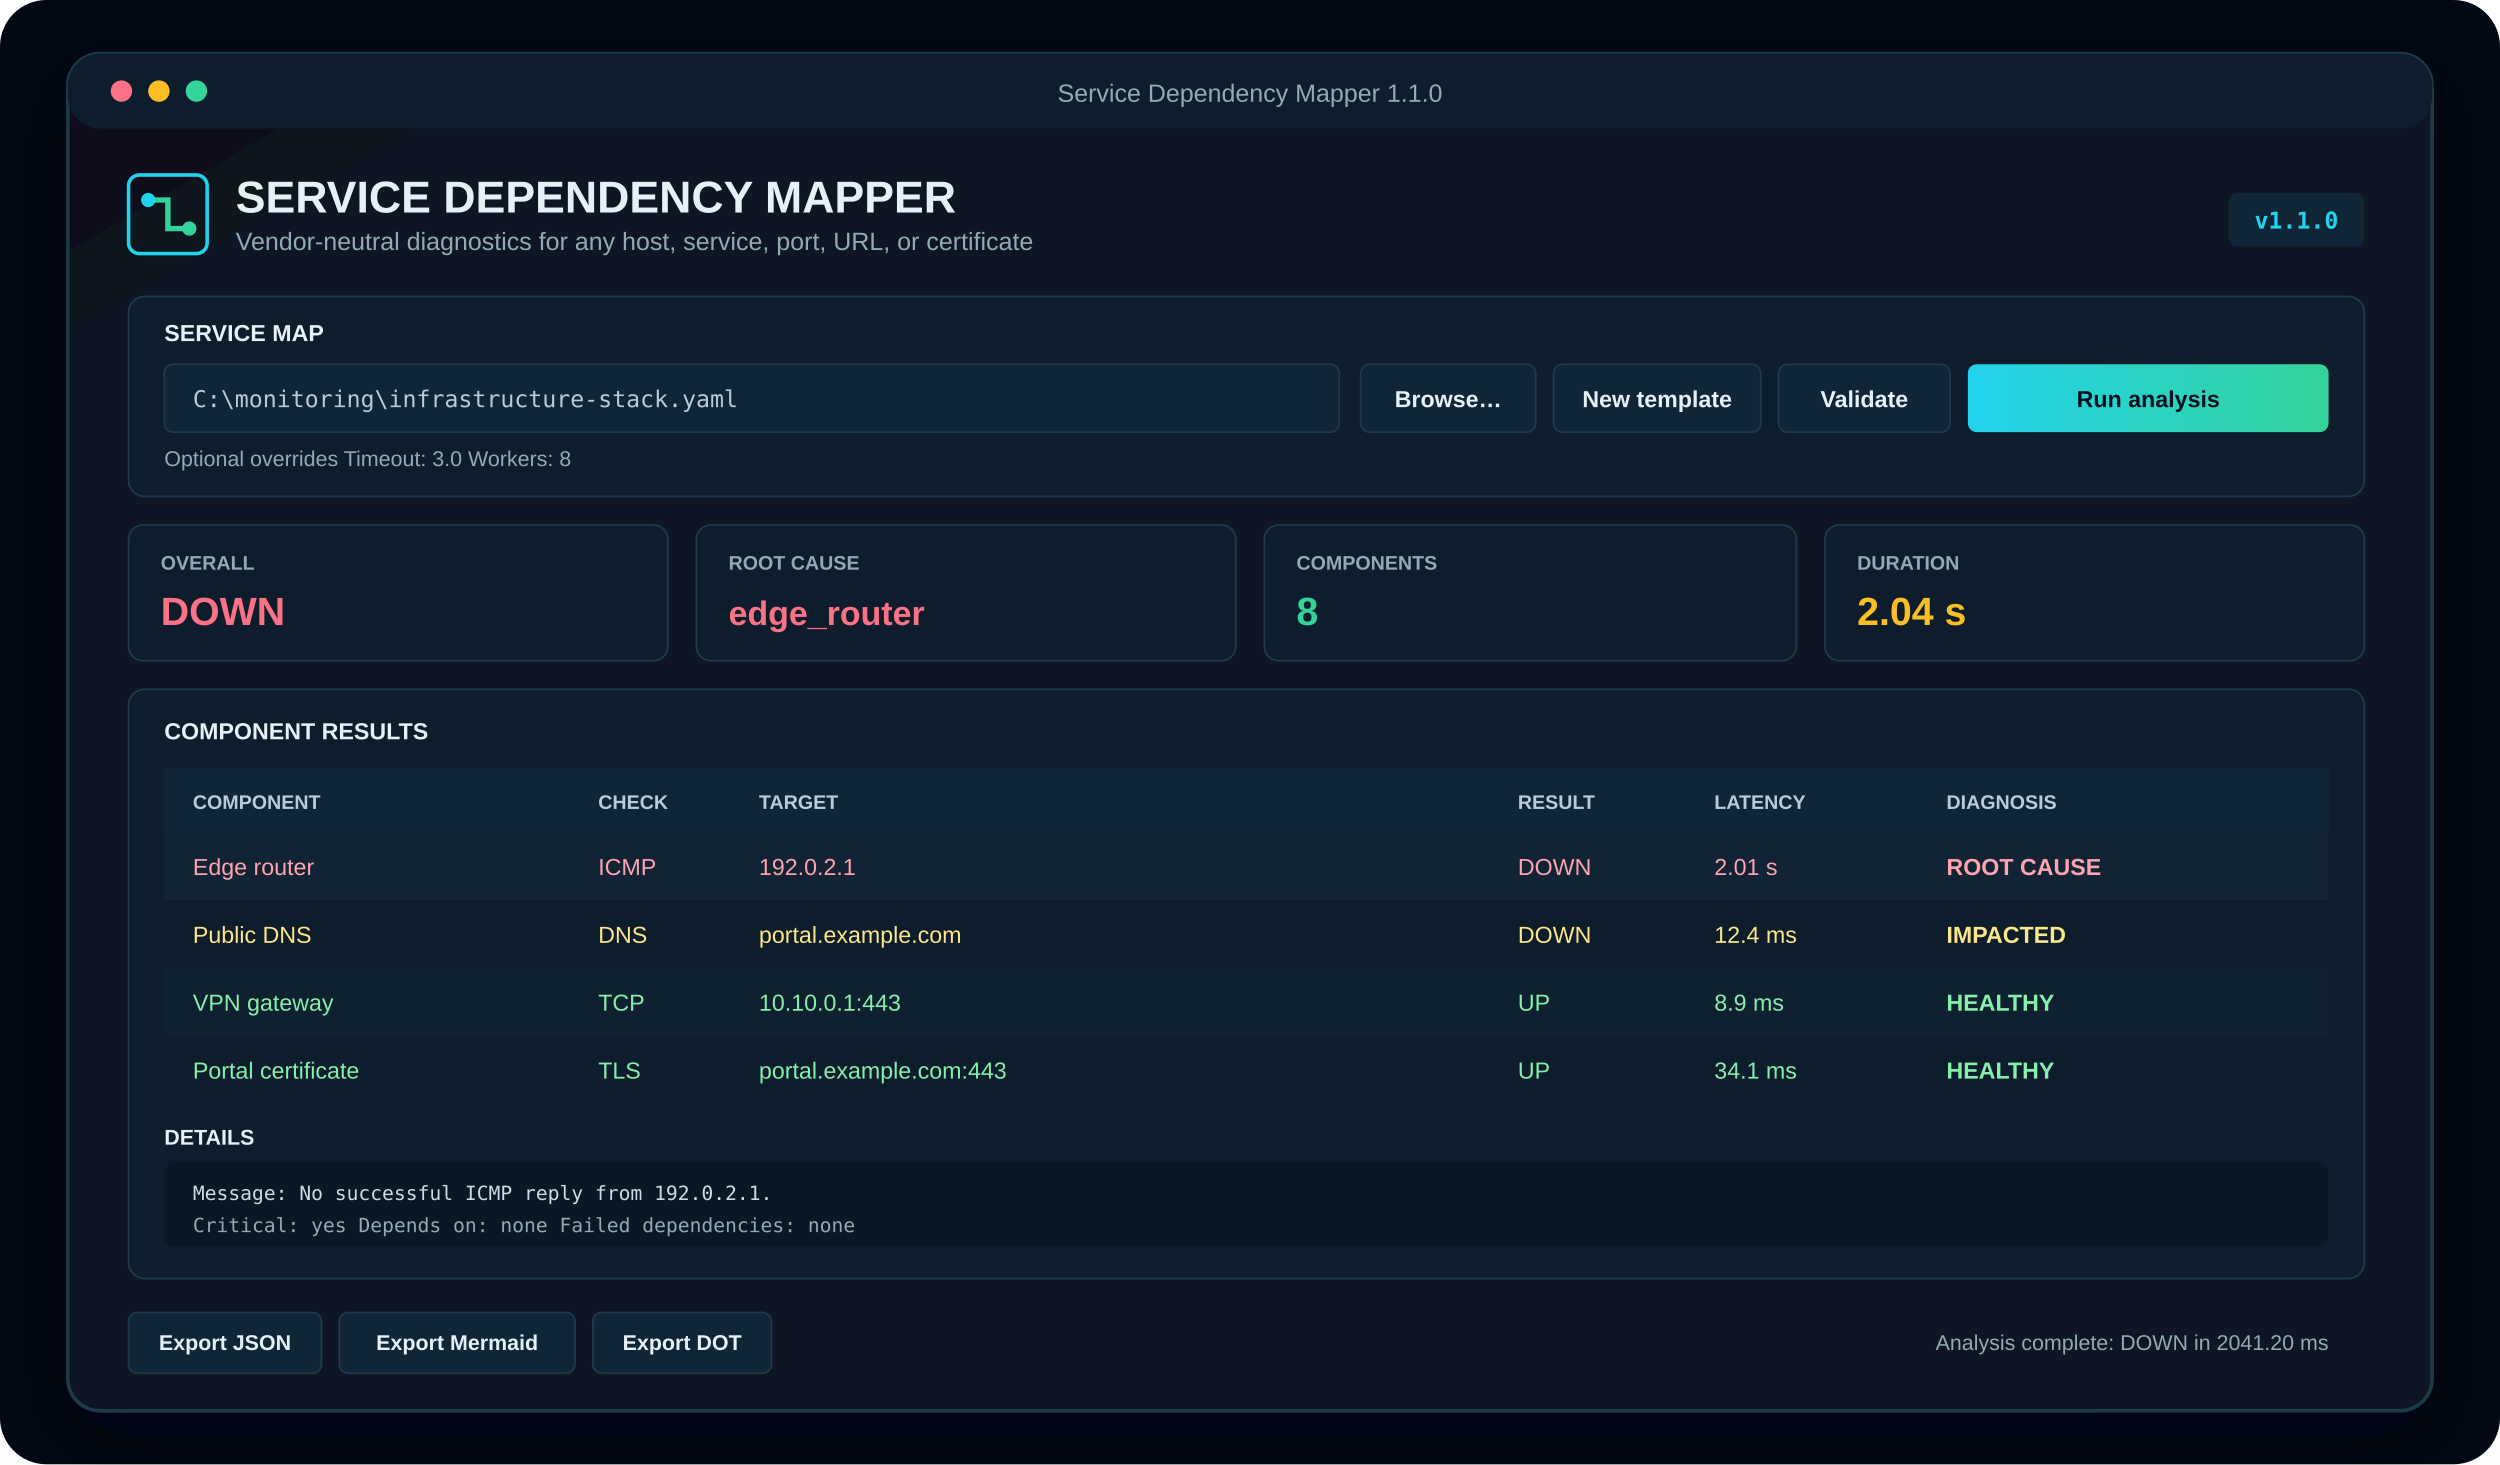
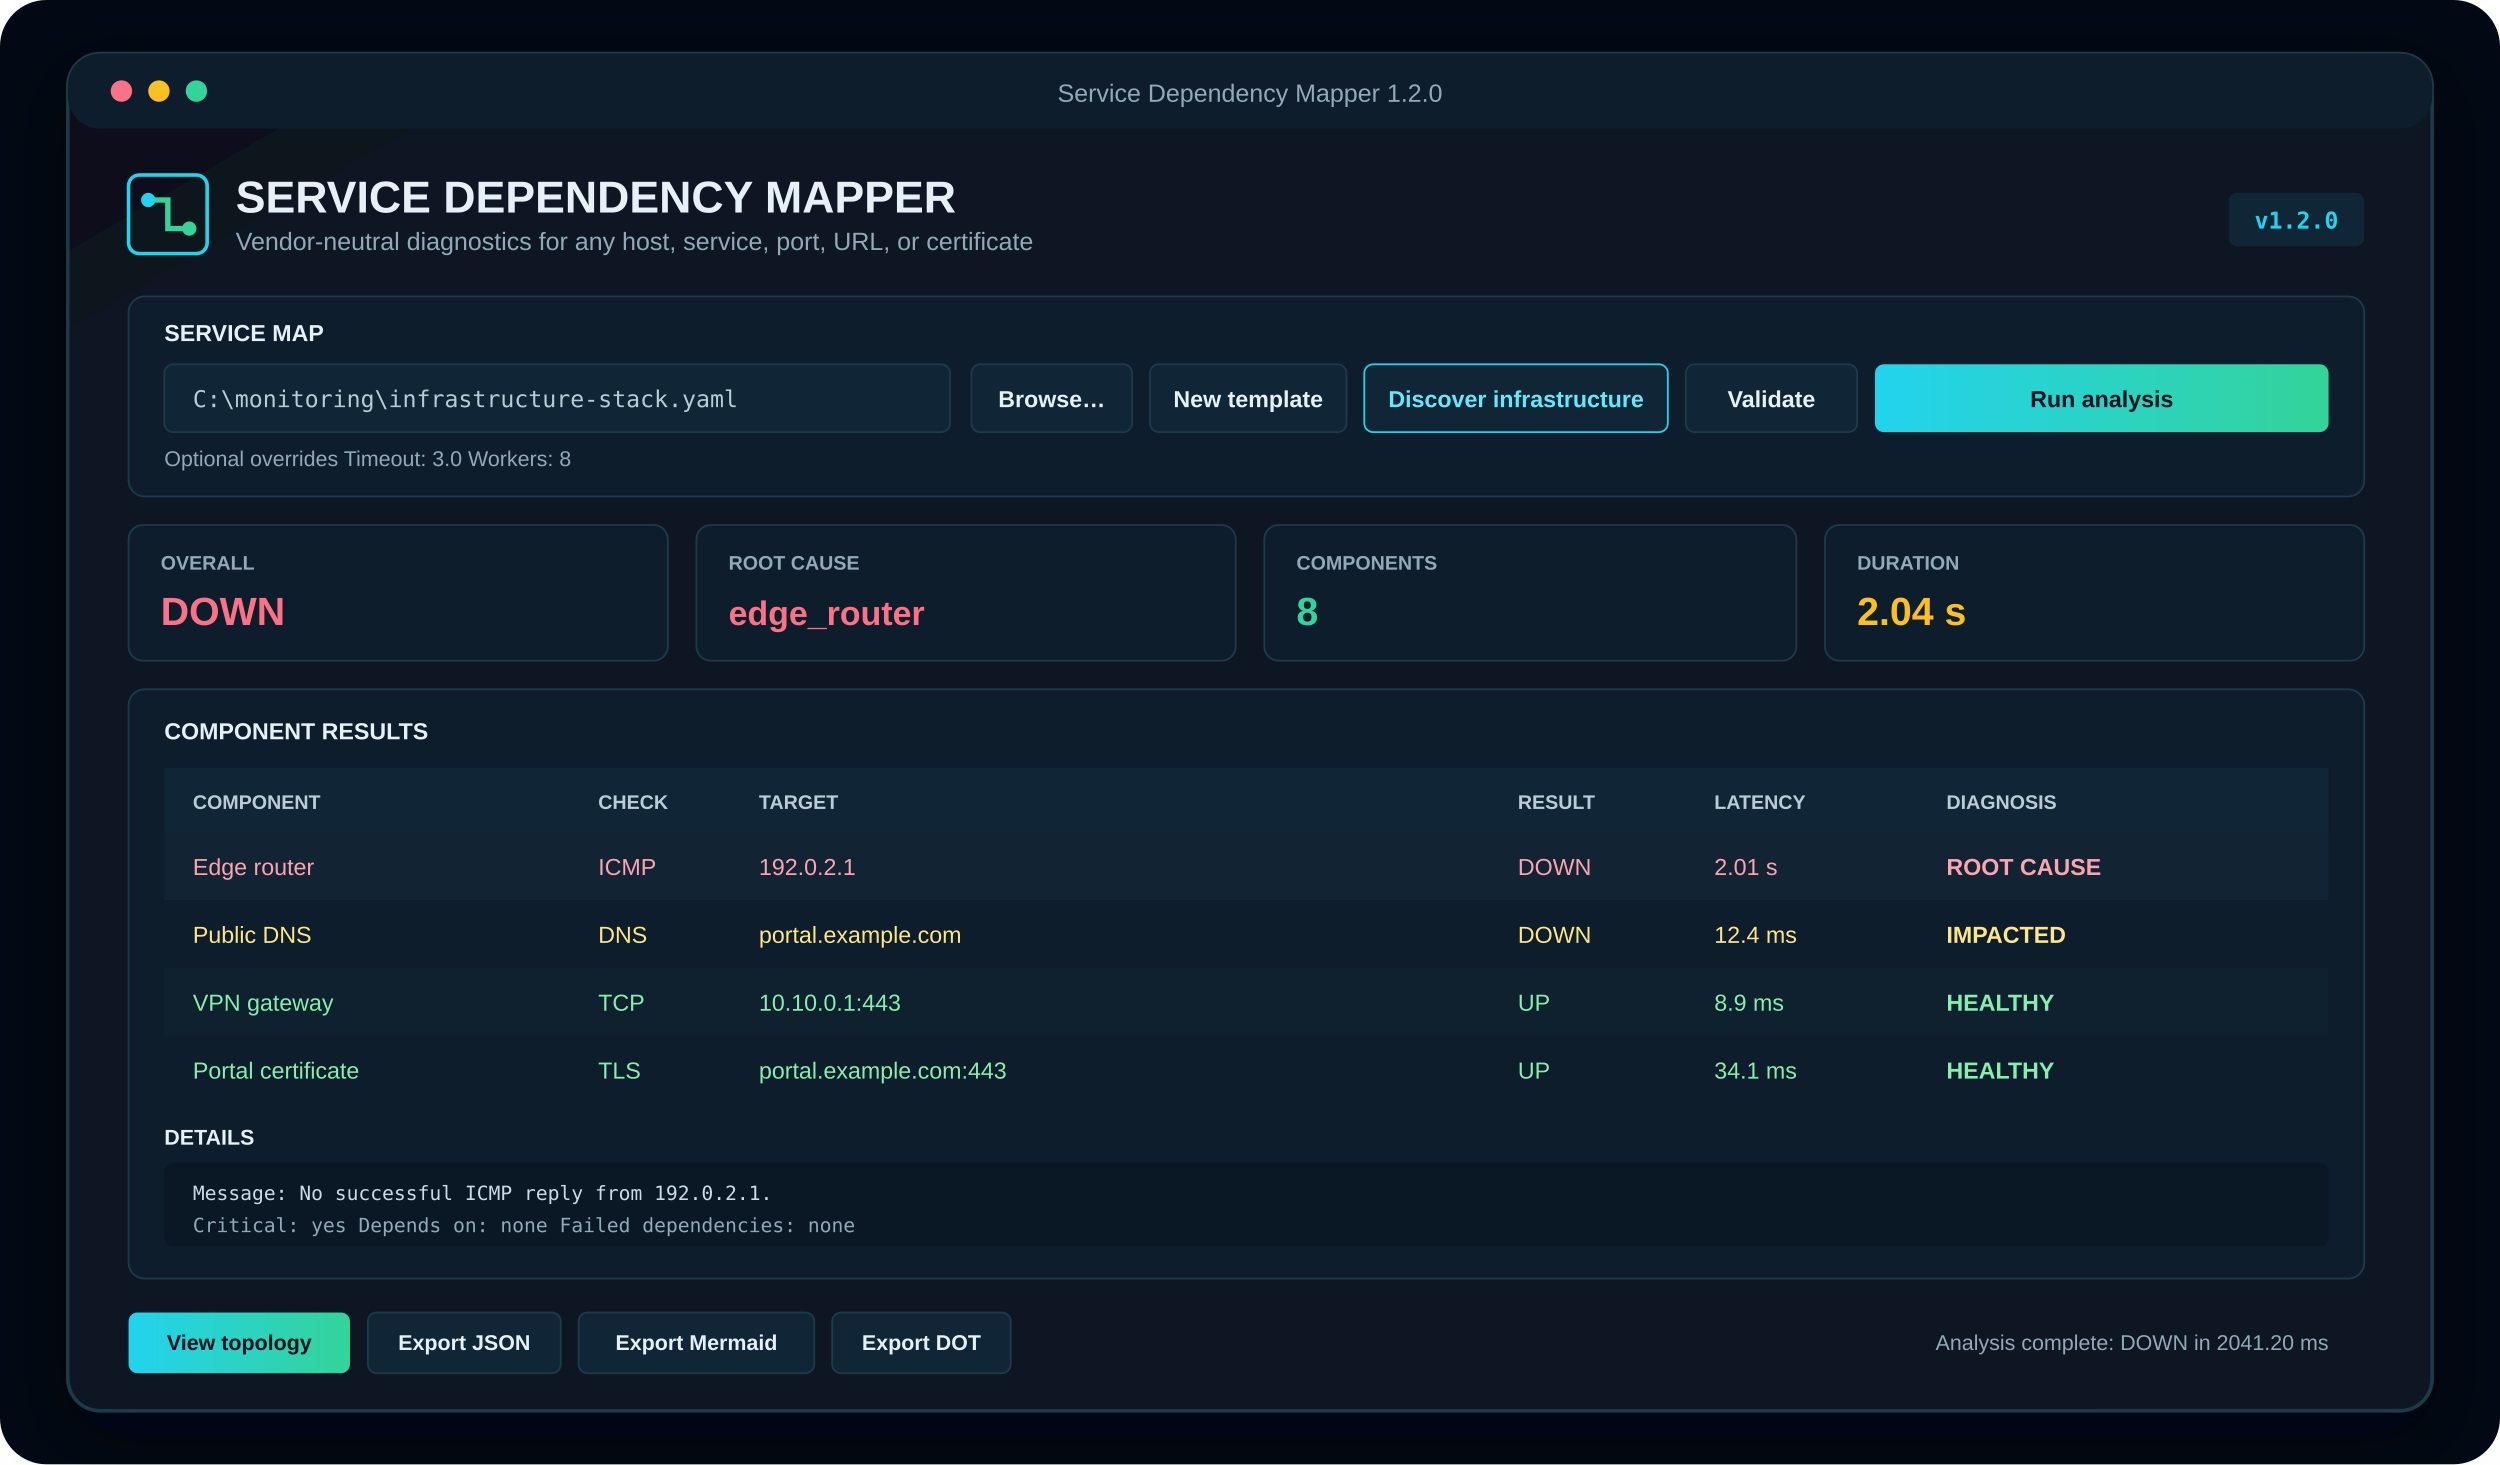
<svg xmlns="http://www.w3.org/2000/svg" width="1400" height="820" viewBox="0 0 1400 820" role="img" aria-labelledby="title desc">
  <defs>
    <linearGradient id="window" x1="0" y1="0" x2="1" y2="1">
      <stop offset="0" stop-color="#07111f" />
      <stop offset="1" stop-color="#091824" />
    </linearGradient>
    <linearGradient id="run" x1="0" y1="0" x2="1" y2="0">
      <stop offset="0" stop-color="#22d3ee" />
      <stop offset="1" stop-color="#34d399" />
    </linearGradient>
    <filter id="shadow" x="-20%" y="-20%" width="140%" height="140%">
      <feDropShadow dx="0" dy="14" stdDeviation="20" flood-color="#020617" flood-opacity=".55" />
    </filter>
  </defs>
  <rect width="1400" height="820" rx="26" fill="#020914" />
  <g filter="url(#shadow)">
    <rect x="38" y="30" width="1324" height="760" rx="18" fill="url(#window)" stroke="#1e3a4a" stroke-width="2" />
  </g>
  <rect x="38" y="30" width="1324" height="42" rx="18" fill="#0d1d2b" />
  <circle cx="68" cy="51" r="6" fill="#fb7185" />
  <circle cx="89" cy="51" r="6" fill="#fbbf24" />
  <circle cx="110" cy="51" r="6" fill="#34d399" />
-   <text x="700" y="57" fill="#93a9b8" font-family="Segoe UI, Arial" font-size="14" text-anchor="middle">Service Dependency Mapper 1.1.0</text>
+   <text x="700" y="57" fill="#93a9b8" font-family="Segoe UI, Arial" font-size="14" text-anchor="middle">Service Dependency Mapper 1.2.0</text>
  <g font-family="Segoe UI, Arial">
    <rect x="72" y="98" width="44" height="44" rx="6" fill="none" stroke="#22d3ee" stroke-width="2" />
    <path d="M83 112 H94 V128 H106" fill="none" stroke="#34d399" stroke-width="3" stroke-linecap="round" />
    <circle cx="83" cy="112" r="4" fill="#22d3ee" />
    <circle cx="106" cy="128" r="4" fill="#34d399" />
    <text x="132" y="119" fill="#e5f0f7" font-size="25" font-weight="700">SERVICE DEPENDENCY MAPPER</text>
    <text x="132" y="140" fill="#93a9b8" font-size="14">Vendor-neutral diagnostics for any host, service, port, URL, or certificate</text>
    <rect x="1248" y="108" width="76" height="30" rx="5" fill="#102636" />
-     <text x="1286" y="128" fill="#22d3ee" font-family="Consolas, monospace" font-size="13" font-weight="700" text-anchor="middle">v1.1.0</text>
+     <text x="1286" y="128" fill="#22d3ee" font-family="Consolas, monospace" font-size="13" font-weight="700" text-anchor="middle">v1.2.0</text>
    <rect x="72" y="166" width="1252" height="112" rx="9" fill="#0d1d2b" stroke="#1e3a4a" />
    <text x="92" y="191" fill="#e5f0f7" font-size="13" font-weight="700">SERVICE MAP</text>
-     <rect x="92" y="204" width="658" height="38" rx="5" fill="#102636" stroke="#1e3a4a" />
+     <rect x="92" y="204" width="440" height="38" rx="5" fill="#102636" stroke="#1e3a4a" />
    <text x="108" y="228" fill="#b8cbd7" font-family="Consolas, monospace" font-size="13">C:\monitoring\infrastructure-stack.yaml</text>
    <g font-size="13" font-weight="600" text-anchor="middle">
-       <rect x="762" y="204" width="98" height="38" rx="5" fill="#102636" stroke="#1e3a4a" />
-       <text x="811" y="228" fill="#e5f0f7">Browse…</text>
-       <rect x="870" y="204" width="116" height="38" rx="5" fill="#102636" stroke="#1e3a4a" />
-       <text x="928" y="228" fill="#e5f0f7">New template</text>
-       <rect x="996" y="204" width="96" height="38" rx="5" fill="#102636" stroke="#1e3a4a" />
-       <text x="1044" y="228" fill="#e5f0f7">Validate</text>
-       <rect x="1102" y="204" width="202" height="38" rx="5" fill="url(#run)" />
-       <text x="1203" y="228" fill="#07111f">Run analysis</text>
+       <rect x="544" y="204" width="90" height="38" rx="5" fill="#102636" stroke="#1e3a4a" />
+       <text x="589" y="228" fill="#e5f0f7">Browse…</text>
+       <rect x="644" y="204" width="110" height="38" rx="5" fill="#102636" stroke="#1e3a4a" />
+       <text x="699" y="228" fill="#e5f0f7">New template</text>
+       <rect x="764" y="204" width="170" height="38" rx="5" fill="#102636" stroke="#22d3ee" />
+       <text x="849" y="228" fill="#67e8f9">Discover infrastructure</text>
+       <rect x="944" y="204" width="96" height="38" rx="5" fill="#102636" stroke="#1e3a4a" />
+       <text x="992" y="228" fill="#e5f0f7">Validate</text>
+       <rect x="1050" y="204" width="254" height="38" rx="5" fill="url(#run)" />
+       <text x="1177" y="228" fill="#07111f">Run analysis</text>
    </g>
    <text x="92" y="261" fill="#93a9b8" font-size="12">Optional overrides     Timeout: 3.0     Workers: 8</text>
    <g>
      <rect x="72" y="294" width="302" height="76" rx="8" fill="#0d1d2b" stroke="#1e3a4a" />
      <text x="90" y="319" fill="#93a9b8" font-size="11" font-weight="700">OVERALL</text>
      <text x="90" y="350" fill="#fb7185" font-size="22" font-weight="700">DOWN</text>
      <rect x="390" y="294" width="302" height="76" rx="8" fill="#0d1d2b" stroke="#1e3a4a" />
      <text x="408" y="319" fill="#93a9b8" font-size="11" font-weight="700">ROOT CAUSE</text>
      <text x="408" y="350" fill="#fb7185" font-size="19" font-weight="700">edge_router</text>
      <rect x="708" y="294" width="298" height="76" rx="8" fill="#0d1d2b" stroke="#1e3a4a" />
      <text x="726" y="319" fill="#93a9b8" font-size="11" font-weight="700">COMPONENTS</text>
      <text x="726" y="350" fill="#34d399" font-size="22" font-weight="700">8</text>
      <rect x="1022" y="294" width="302" height="76" rx="8" fill="#0d1d2b" stroke="#1e3a4a" />
      <text x="1040" y="319" fill="#93a9b8" font-size="11" font-weight="700">DURATION</text>
      <text x="1040" y="350" fill="#fbbf24" font-size="22" font-weight="700">2.04 s</text>
    </g>
    <rect x="72" y="386" width="1252" height="330" rx="9" fill="#0d1d2b" stroke="#1e3a4a" />
    <text x="92" y="414" fill="#e5f0f7" font-size="13" font-weight="700">COMPONENT RESULTS</text>
    <rect x="92" y="430" width="1212" height="36" fill="#102636" />
    <g fill="#b9ccd8" font-size="11" font-weight="700">
      <text x="108" y="453">COMPONENT</text>
      <text x="335" y="453">CHECK</text>
      <text x="425" y="453">TARGET</text>
      <text x="850" y="453">RESULT</text>
      <text x="960" y="453">LATENCY</text>
      <text x="1090" y="453">DIAGNOSIS</text>
    </g>
    <g font-size="13">
      <rect x="92" y="466" width="1212" height="38" fill="#122333" />
      <text x="108" y="490" fill="#fda4af">Edge router</text>
      <text x="335" y="490" fill="#fda4af">ICMP</text>
      <text x="425" y="490" fill="#fda4af">192.0.2.1</text>
      <text x="850" y="490" fill="#fda4af">DOWN</text>
      <text x="960" y="490" fill="#fda4af">2.01 s</text>
      <text x="1090" y="490" fill="#fda4af" font-weight="700">ROOT CAUSE</text>
      <text x="108" y="528" fill="#fde68a">Public DNS</text>
      <text x="335" y="528" fill="#fde68a">DNS</text>
      <text x="425" y="528" fill="#fde68a">portal.example.com</text>
      <text x="850" y="528" fill="#fde68a">DOWN</text>
      <text x="960" y="528" fill="#fde68a">12.4 ms</text>
      <text x="1090" y="528" fill="#fde68a" font-weight="700">IMPACTED</text>
      <rect x="92" y="542" width="1212" height="38" fill="#0f202f" />
      <text x="108" y="566" fill="#86efac">VPN gateway</text>
      <text x="335" y="566" fill="#86efac">TCP</text>
      <text x="425" y="566" fill="#86efac">10.10.0.1:443</text>
      <text x="850" y="566" fill="#86efac">UP</text>
      <text x="960" y="566" fill="#86efac">8.9 ms</text>
      <text x="1090" y="566" fill="#86efac" font-weight="700">HEALTHY</text>
      <text x="108" y="604" fill="#86efac">Portal certificate</text>
      <text x="335" y="604" fill="#86efac">TLS</text>
      <text x="425" y="604" fill="#86efac">portal.example.com:443</text>
      <text x="850" y="604" fill="#86efac">UP</text>
      <text x="960" y="604" fill="#86efac">34.1 ms</text>
      <text x="1090" y="604" fill="#86efac" font-weight="700">HEALTHY</text>
    </g>
    <text x="92" y="641" fill="#e5f0f7" font-size="12" font-weight="700">DETAILS</text>
    <rect x="92" y="651" width="1212" height="47" rx="5" fill="#091824" />
    <text x="108" y="672" fill="#cbdce7" font-family="Consolas, monospace" font-size="11">Message: No successful ICMP reply from 192.0.2.1.</text>
    <text x="108" y="690" fill="#93a9b8" font-family="Consolas, monospace" font-size="11">Critical: yes    Depends on: none    Failed dependencies: none</text>
    <g font-size="12" font-weight="600">
-       <rect x="72" y="735" width="108" height="34" rx="5" fill="#102636" stroke="#1e3a4a" />
-       <text x="126" y="756" fill="#e5f0f7" text-anchor="middle">Export JSON</text>
-       <rect x="190" y="735" width="132" height="34" rx="5" fill="#102636" stroke="#1e3a4a" />
-       <text x="256" y="756" fill="#e5f0f7" text-anchor="middle">Export Mermaid</text>
-       <rect x="332" y="735" width="100" height="34" rx="5" fill="#102636" stroke="#1e3a4a" />
-       <text x="382" y="756" fill="#e5f0f7" text-anchor="middle">Export DOT</text>
+       <rect x="72" y="735" width="124" height="34" rx="5" fill="url(#run)" />
+       <text x="134" y="756" fill="#07111f" text-anchor="middle">View topology</text>
+       <rect x="206" y="735" width="108" height="34" rx="5" fill="#102636" stroke="#1e3a4a" />
+       <text x="260" y="756" fill="#e5f0f7" text-anchor="middle">Export JSON</text>
+       <rect x="324" y="735" width="132" height="34" rx="5" fill="#102636" stroke="#1e3a4a" />
+       <text x="390" y="756" fill="#e5f0f7" text-anchor="middle">Export Mermaid</text>
+       <rect x="466" y="735" width="100" height="34" rx="5" fill="#102636" stroke="#1e3a4a" />
+       <text x="516" y="756" fill="#e5f0f7" text-anchor="middle">Export DOT</text>
    </g>
    <text x="1304" y="756" fill="#93a9b8" font-size="12" text-anchor="end">Analysis complete: DOWN in 2041.20 ms</text>
  </g>
</svg>
